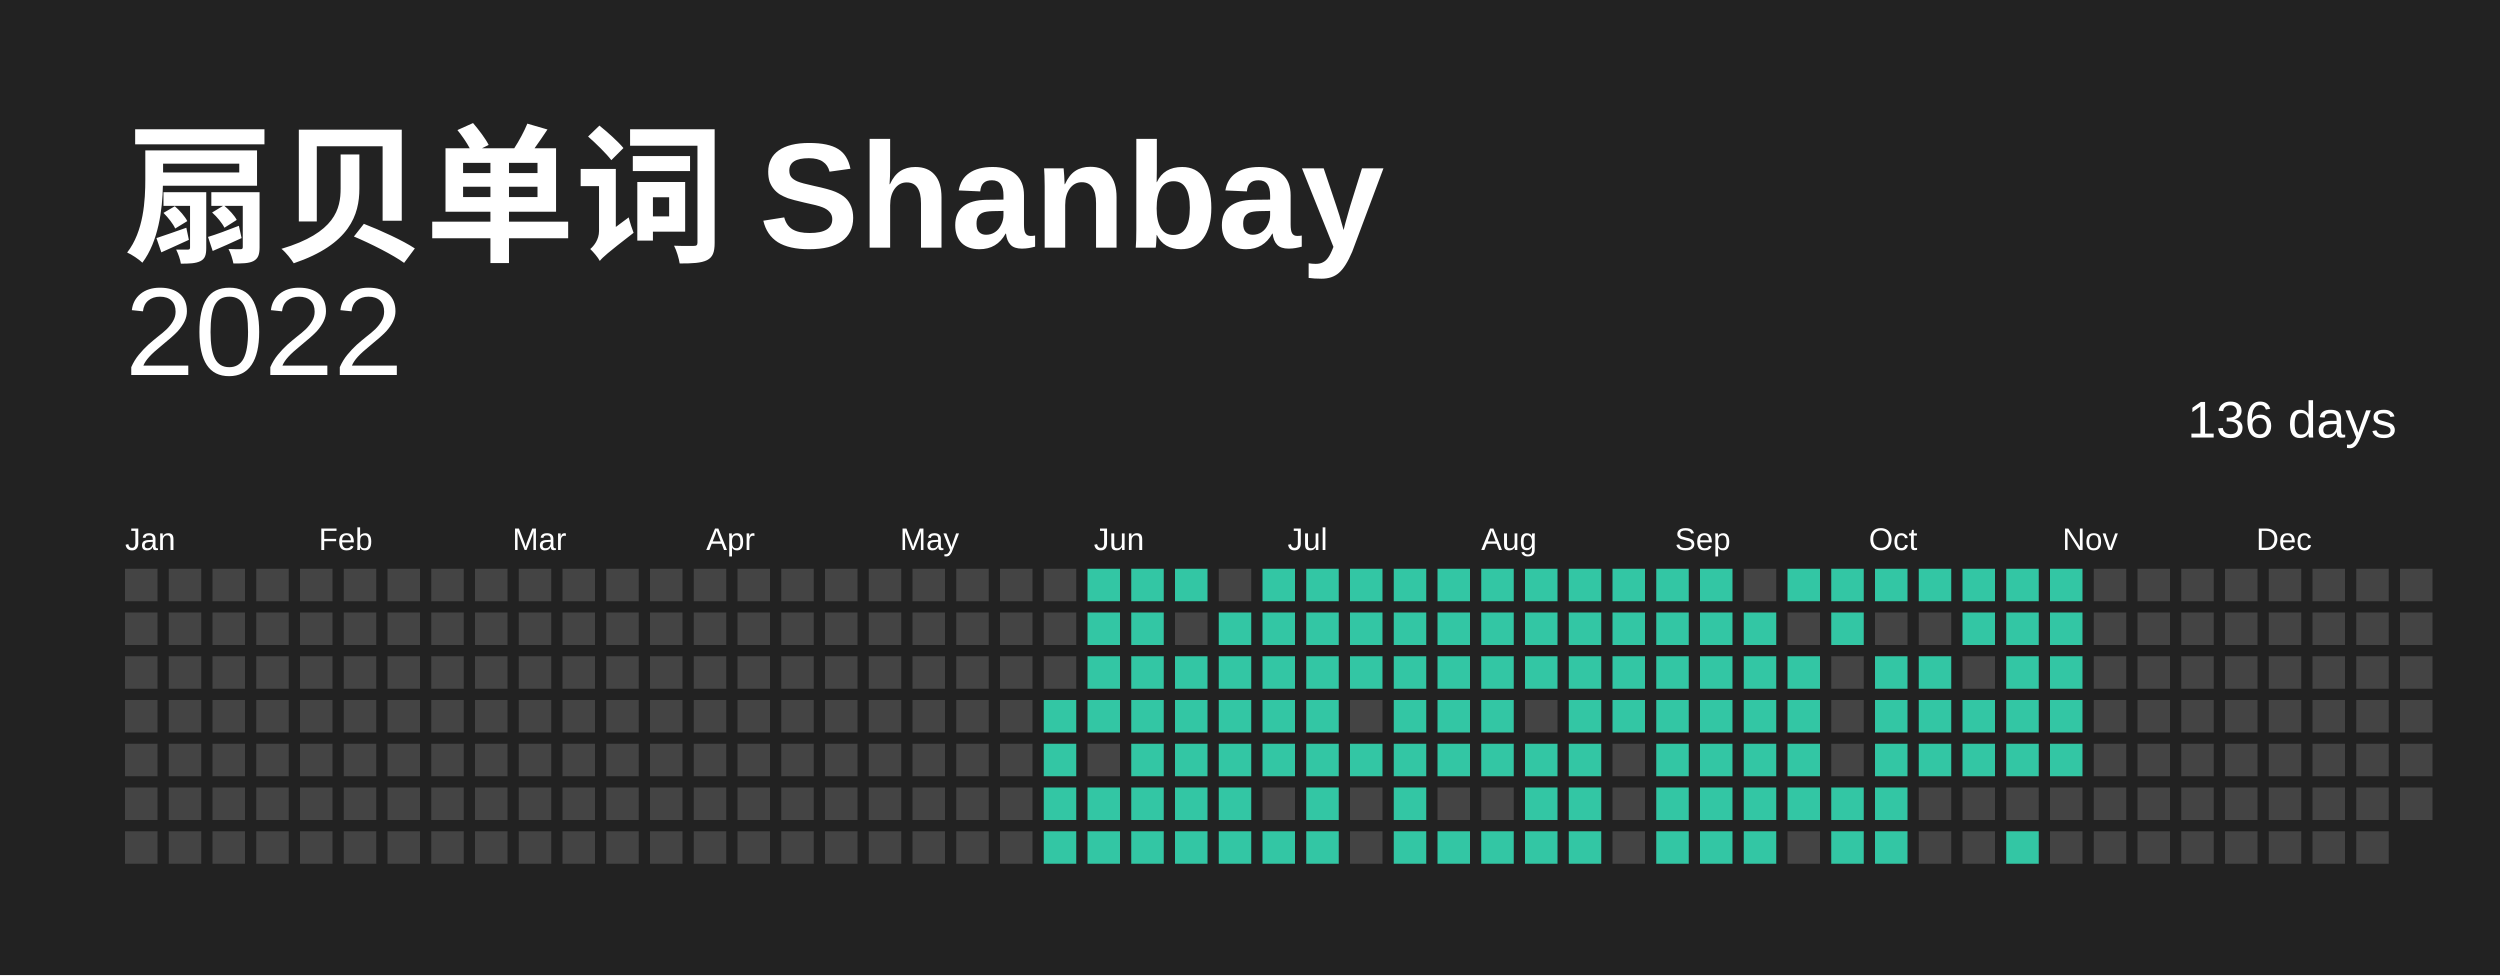
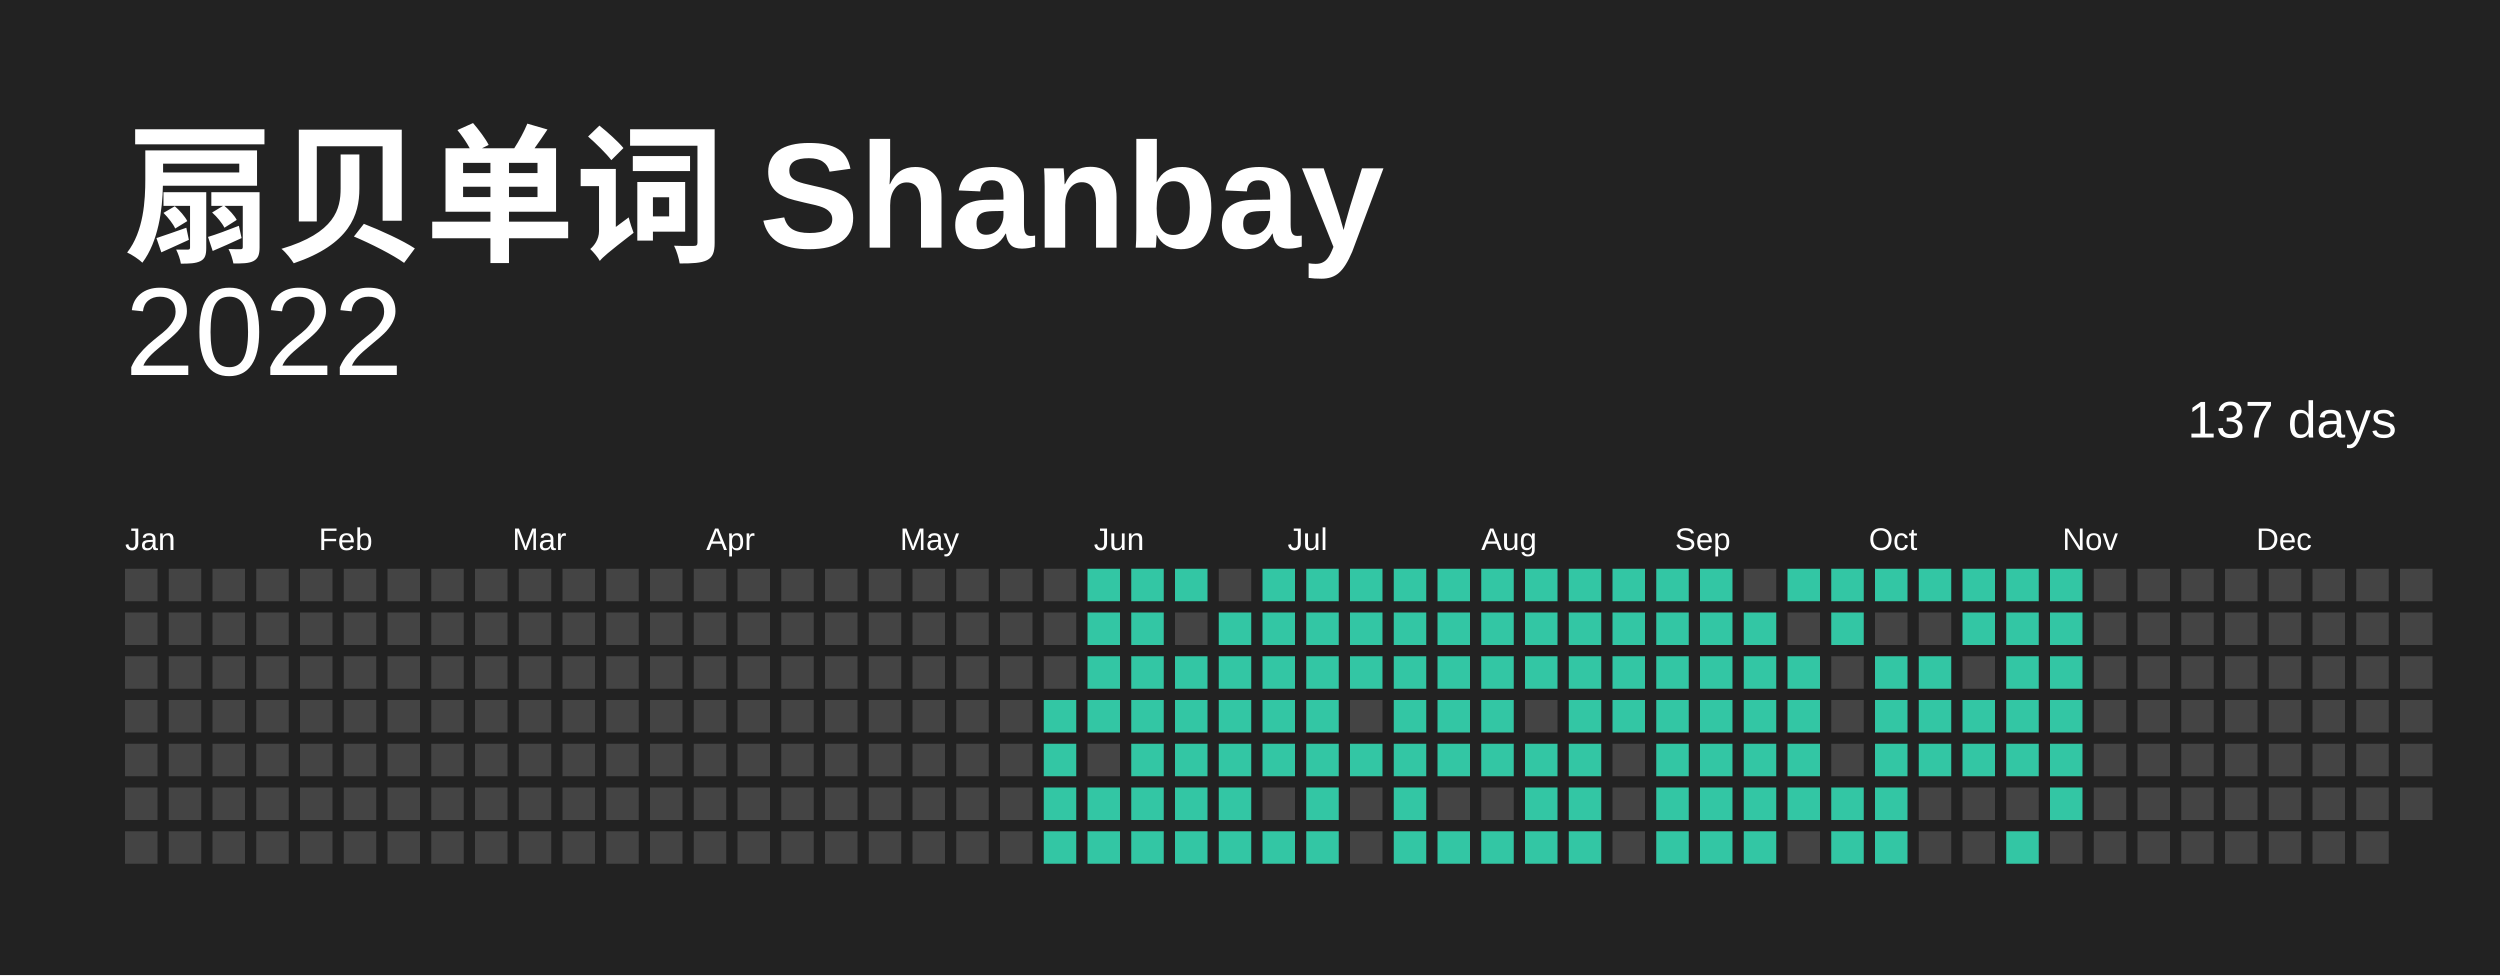
<svg xmlns="http://www.w3.org/2000/svg" baseProfile="full" height="78mm" version="1.1" viewBox="0,0,200,78" width="200mm">
  <defs />
  <rect fill="#222222" height="78" width="200" x="0" y="0" />
  <text fill="#FFFFFF" style="font-size:12px; font-family:Arial; font-weight:bold;" x="10" y="20"> 扇贝单词 Shanbay</text>
  <text alignment-baseline="hanging" fill="#FFFFFF" style="font-size:10.0px; font-family:Arial;" x="10" y="30">2022</text>
-   <text alignment-baseline="hanging" fill="#FFFFFF" style="font-size:4.125px; font-family:Arial;" x="175" y="35">136 days</text>
+   <text alignment-baseline="hanging" fill="#FFFFFF" style="font-size:4.125px; font-family:Arial;" x="175" y="35">137 days</text>
  <text fill="#FFFFFF" style="font-size:2.5px; font-family:Arial" x="10.0" y="44">Jan</text>
  <text fill="#FFFFFF" style="font-size:2.5px; font-family:Arial" x="25.5" y="44">Feb</text>
  <text fill="#FFFFFF" style="font-size:2.5px; font-family:Arial" x="41.0" y="44">Mar</text>
  <text fill="#FFFFFF" style="font-size:2.5px; font-family:Arial" x="56.5" y="44">Apr</text>
  <text fill="#FFFFFF" style="font-size:2.5px; font-family:Arial" x="72.0" y="44">May</text>
  <text fill="#FFFFFF" style="font-size:2.5px; font-family:Arial" x="87.5" y="44">Jun</text>
  <text fill="#FFFFFF" style="font-size:2.5px; font-family:Arial" x="103.0" y="44">Jul</text>
  <text fill="#FFFFFF" style="font-size:2.5px; font-family:Arial" x="118.5" y="44">Aug</text>
  <text fill="#FFFFFF" style="font-size:2.5px; font-family:Arial" x="134.0" y="44">Sep</text>
  <text fill="#FFFFFF" style="font-size:2.5px; font-family:Arial" x="149.5" y="44">Oct</text>
  <text fill="#FFFFFF" style="font-size:2.5px; font-family:Arial" x="165.0" y="44">Nov</text>
  <text fill="#FFFFFF" style="font-size:2.5px; font-family:Arial" x="180.5" y="44">Dec</text>
  <rect fill="#444444" height="2.6" width="2.6" x="10.0" y="45.5" />
  <rect fill="#444444" height="2.6" width="2.6" x="10.0" y="49.0" />
  <rect fill="#444444" height="2.6" width="2.6" x="10.0" y="52.5" />
  <rect fill="#444444" height="2.6" width="2.6" x="10.0" y="56.0" />
  <rect fill="#444444" height="2.6" width="2.6" x="10.0" y="59.5" />
  <rect fill="#444444" height="2.6" width="2.6" x="10.0" y="63.0" />
  <rect fill="#444444" height="2.6" width="2.6" x="10.0" y="66.5" />
  <rect fill="#444444" height="2.6" width="2.6" x="13.5" y="45.5" />
  <rect fill="#444444" height="2.6" width="2.6" x="13.5" y="49.0" />
  <rect fill="#444444" height="2.6" width="2.6" x="13.5" y="52.5" />
  <rect fill="#444444" height="2.6" width="2.6" x="13.5" y="56.0" />
  <rect fill="#444444" height="2.6" width="2.6" x="13.5" y="59.5" />
  <rect fill="#444444" height="2.6" width="2.6" x="13.5" y="63.0" />
  <rect fill="#444444" height="2.6" width="2.6" x="13.5" y="66.5" />
  <rect fill="#444444" height="2.6" width="2.6" x="17.0" y="45.5" />
  <rect fill="#444444" height="2.6" width="2.6" x="17.0" y="49.0" />
  <rect fill="#444444" height="2.6" width="2.6" x="17.0" y="52.5" />
  <rect fill="#444444" height="2.6" width="2.6" x="17.0" y="56.0" />
  <rect fill="#444444" height="2.6" width="2.6" x="17.0" y="59.5" />
  <rect fill="#444444" height="2.6" width="2.6" x="17.0" y="63.0" />
  <rect fill="#444444" height="2.6" width="2.6" x="17.0" y="66.5" />
  <rect fill="#444444" height="2.6" width="2.6" x="20.5" y="45.5" />
  <rect fill="#444444" height="2.6" width="2.6" x="20.5" y="49.0" />
  <rect fill="#444444" height="2.6" width="2.6" x="20.5" y="52.5" />
  <rect fill="#444444" height="2.6" width="2.6" x="20.5" y="56.0" />
  <rect fill="#444444" height="2.6" width="2.6" x="20.5" y="59.5" />
  <rect fill="#444444" height="2.6" width="2.6" x="20.5" y="63.0" />
  <rect fill="#444444" height="2.6" width="2.6" x="20.5" y="66.5" />
  <rect fill="#444444" height="2.6" width="2.6" x="24.0" y="45.5" />
  <rect fill="#444444" height="2.6" width="2.6" x="24.0" y="49.0" />
  <rect fill="#444444" height="2.6" width="2.6" x="24.0" y="52.5" />
  <rect fill="#444444" height="2.6" width="2.6" x="24.0" y="56.0" />
  <rect fill="#444444" height="2.6" width="2.6" x="24.0" y="59.5" />
  <rect fill="#444444" height="2.6" width="2.6" x="24.0" y="63.0" />
  <rect fill="#444444" height="2.6" width="2.6" x="24.0" y="66.5" />
  <rect fill="#444444" height="2.6" width="2.6" x="27.5" y="45.5" />
  <rect fill="#444444" height="2.6" width="2.6" x="27.5" y="49.0" />
  <rect fill="#444444" height="2.6" width="2.6" x="27.5" y="52.5" />
  <rect fill="#444444" height="2.6" width="2.6" x="27.5" y="56.0" />
  <rect fill="#444444" height="2.6" width="2.6" x="27.5" y="59.5" />
  <rect fill="#444444" height="2.6" width="2.6" x="27.5" y="63.0" />
  <rect fill="#444444" height="2.6" width="2.6" x="27.5" y="66.5" />
  <rect fill="#444444" height="2.6" width="2.6" x="31.0" y="45.5" />
  <rect fill="#444444" height="2.6" width="2.6" x="31.0" y="49.0" />
  <rect fill="#444444" height="2.6" width="2.6" x="31.0" y="52.5" />
  <rect fill="#444444" height="2.6" width="2.6" x="31.0" y="56.0" />
  <rect fill="#444444" height="2.6" width="2.6" x="31.0" y="59.5" />
  <rect fill="#444444" height="2.6" width="2.6" x="31.0" y="63.0" />
  <rect fill="#444444" height="2.6" width="2.6" x="31.0" y="66.5" />
  <rect fill="#444444" height="2.6" width="2.6" x="34.5" y="45.5" />
  <rect fill="#444444" height="2.6" width="2.6" x="34.5" y="49.0" />
  <rect fill="#444444" height="2.6" width="2.6" x="34.5" y="52.5" />
  <rect fill="#444444" height="2.6" width="2.6" x="34.5" y="56.0" />
  <rect fill="#444444" height="2.6" width="2.6" x="34.5" y="59.5" />
  <rect fill="#444444" height="2.6" width="2.6" x="34.5" y="63.0" />
  <rect fill="#444444" height="2.6" width="2.6" x="34.5" y="66.5" />
  <rect fill="#444444" height="2.6" width="2.6" x="38.0" y="45.5" />
  <rect fill="#444444" height="2.6" width="2.6" x="38.0" y="49.0" />
  <rect fill="#444444" height="2.6" width="2.6" x="38.0" y="52.5" />
  <rect fill="#444444" height="2.6" width="2.6" x="38.0" y="56.0" />
  <rect fill="#444444" height="2.6" width="2.6" x="38.0" y="59.5" />
  <rect fill="#444444" height="2.6" width="2.6" x="38.0" y="63.0" />
  <rect fill="#444444" height="2.6" width="2.6" x="38.0" y="66.5" />
  <rect fill="#444444" height="2.6" width="2.6" x="41.5" y="45.5" />
  <rect fill="#444444" height="2.6" width="2.6" x="41.5" y="49.0" />
  <rect fill="#444444" height="2.6" width="2.6" x="41.5" y="52.5" />
  <rect fill="#444444" height="2.6" width="2.6" x="41.5" y="56.0" />
  <rect fill="#444444" height="2.6" width="2.6" x="41.5" y="59.5" />
  <rect fill="#444444" height="2.6" width="2.6" x="41.5" y="63.0" />
  <rect fill="#444444" height="2.6" width="2.6" x="41.5" y="66.5" />
  <rect fill="#444444" height="2.6" width="2.6" x="45.0" y="45.5" />
  <rect fill="#444444" height="2.6" width="2.6" x="45.0" y="49.0" />
  <rect fill="#444444" height="2.6" width="2.6" x="45.0" y="52.5" />
  <rect fill="#444444" height="2.6" width="2.6" x="45.0" y="56.0" />
  <rect fill="#444444" height="2.6" width="2.6" x="45.0" y="59.5" />
  <rect fill="#444444" height="2.6" width="2.6" x="45.0" y="63.0" />
  <rect fill="#444444" height="2.6" width="2.6" x="45.0" y="66.5" />
  <rect fill="#444444" height="2.6" width="2.6" x="48.5" y="45.5" />
  <rect fill="#444444" height="2.6" width="2.6" x="48.5" y="49.0" />
  <rect fill="#444444" height="2.6" width="2.6" x="48.5" y="52.5" />
  <rect fill="#444444" height="2.6" width="2.6" x="48.5" y="56.0" />
  <rect fill="#444444" height="2.6" width="2.6" x="48.5" y="59.5" />
  <rect fill="#444444" height="2.6" width="2.6" x="48.5" y="63.0" />
  <rect fill="#444444" height="2.6" width="2.6" x="48.5" y="66.5" />
  <rect fill="#444444" height="2.6" width="2.6" x="52.0" y="45.5" />
  <rect fill="#444444" height="2.6" width="2.6" x="52.0" y="49.0" />
  <rect fill="#444444" height="2.6" width="2.6" x="52.0" y="52.5" />
  <rect fill="#444444" height="2.6" width="2.6" x="52.0" y="56.0" />
  <rect fill="#444444" height="2.6" width="2.6" x="52.0" y="59.5" />
  <rect fill="#444444" height="2.6" width="2.6" x="52.0" y="63.0" />
  <rect fill="#444444" height="2.6" width="2.6" x="52.0" y="66.5" />
  <rect fill="#444444" height="2.6" width="2.6" x="55.5" y="45.5" />
  <rect fill="#444444" height="2.6" width="2.6" x="55.5" y="49.0" />
  <rect fill="#444444" height="2.6" width="2.6" x="55.5" y="52.5" />
  <rect fill="#444444" height="2.6" width="2.6" x="55.5" y="56.0" />
  <rect fill="#444444" height="2.6" width="2.6" x="55.5" y="59.5" />
  <rect fill="#444444" height="2.6" width="2.6" x="55.5" y="63.0" />
  <rect fill="#444444" height="2.6" width="2.6" x="55.5" y="66.5" />
  <rect fill="#444444" height="2.6" width="2.6" x="59.0" y="45.5" />
  <rect fill="#444444" height="2.6" width="2.6" x="59.0" y="49.0" />
  <rect fill="#444444" height="2.6" width="2.6" x="59.0" y="52.5" />
  <rect fill="#444444" height="2.6" width="2.6" x="59.0" y="56.0" />
  <rect fill="#444444" height="2.6" width="2.6" x="59.0" y="59.5" />
  <rect fill="#444444" height="2.6" width="2.6" x="59.0" y="63.0" />
  <rect fill="#444444" height="2.6" width="2.6" x="59.0" y="66.5" />
  <rect fill="#444444" height="2.6" width="2.6" x="62.5" y="45.5" />
  <rect fill="#444444" height="2.6" width="2.6" x="62.5" y="49.0" />
  <rect fill="#444444" height="2.6" width="2.6" x="62.5" y="52.5" />
  <rect fill="#444444" height="2.6" width="2.6" x="62.5" y="56.0" />
  <rect fill="#444444" height="2.6" width="2.6" x="62.5" y="59.5" />
  <rect fill="#444444" height="2.6" width="2.6" x="62.5" y="63.0" />
  <rect fill="#444444" height="2.6" width="2.6" x="62.5" y="66.5" />
  <rect fill="#444444" height="2.6" width="2.6" x="66.0" y="45.5" />
  <rect fill="#444444" height="2.6" width="2.6" x="66.0" y="49.0" />
  <rect fill="#444444" height="2.6" width="2.6" x="66.0" y="52.5" />
  <rect fill="#444444" height="2.6" width="2.6" x="66.0" y="56.0" />
  <rect fill="#444444" height="2.6" width="2.6" x="66.0" y="59.5" />
  <rect fill="#444444" height="2.6" width="2.6" x="66.0" y="63.0" />
  <rect fill="#444444" height="2.6" width="2.6" x="66.0" y="66.5" />
  <rect fill="#444444" height="2.6" width="2.6" x="69.5" y="45.5" />
  <rect fill="#444444" height="2.6" width="2.6" x="69.5" y="49.0" />
  <rect fill="#444444" height="2.6" width="2.6" x="69.5" y="52.5" />
  <rect fill="#444444" height="2.6" width="2.6" x="69.5" y="56.0" />
  <rect fill="#444444" height="2.6" width="2.6" x="69.5" y="59.5" />
  <rect fill="#444444" height="2.6" width="2.6" x="69.5" y="63.0" />
  <rect fill="#444444" height="2.6" width="2.6" x="69.5" y="66.5" />
  <rect fill="#444444" height="2.6" width="2.6" x="73.0" y="45.5" />
  <rect fill="#444444" height="2.6" width="2.6" x="73.0" y="49.0" />
  <rect fill="#444444" height="2.6" width="2.6" x="73.0" y="52.5" />
  <rect fill="#444444" height="2.6" width="2.6" x="73.0" y="56.0" />
  <rect fill="#444444" height="2.6" width="2.6" x="73.0" y="59.5" />
  <rect fill="#444444" height="2.6" width="2.6" x="73.0" y="63.0" />
  <rect fill="#444444" height="2.6" width="2.6" x="73.0" y="66.5" />
  <rect fill="#444444" height="2.6" width="2.6" x="76.5" y="45.5" />
  <rect fill="#444444" height="2.6" width="2.6" x="76.5" y="49.0" />
  <rect fill="#444444" height="2.6" width="2.6" x="76.5" y="52.5" />
  <rect fill="#444444" height="2.6" width="2.6" x="76.5" y="56.0" />
  <rect fill="#444444" height="2.6" width="2.6" x="76.5" y="59.5" />
  <rect fill="#444444" height="2.6" width="2.6" x="76.5" y="63.0" />
  <rect fill="#444444" height="2.6" width="2.6" x="76.5" y="66.5" />
  <rect fill="#444444" height="2.6" width="2.6" x="80.0" y="45.5" />
  <rect fill="#444444" height="2.6" width="2.6" x="80.0" y="49.0" />
  <rect fill="#444444" height="2.6" width="2.6" x="80.0" y="52.5" />
  <rect fill="#444444" height="2.6" width="2.6" x="80.0" y="56.0" />
  <rect fill="#444444" height="2.6" width="2.6" x="80.0" y="59.5" />
  <rect fill="#444444" height="2.6" width="2.6" x="80.0" y="63.0" />
  <rect fill="#444444" height="2.6" width="2.6" x="80.0" y="66.5" />
  <rect fill="#444444" height="2.6" width="2.6" x="83.5" y="45.5" />
  <rect fill="#444444" height="2.6" width="2.6" x="83.5" y="49.0" />
  <rect fill="#444444" height="2.6" width="2.6" x="83.5" y="52.5" />
  <rect fill="#33C6A4" height="2.6" width="2.6" x="83.5" y="56.0" />
  <rect fill="#33C6A4" height="2.6" width="2.6" x="83.5" y="59.5" />
  <rect fill="#33C6A4" height="2.6" width="2.6" x="83.5" y="63.0" />
  <rect fill="#33C6A4" height="2.6" width="2.6" x="83.5" y="66.5" />
  <rect fill="#33C6A4" height="2.6" width="2.6" x="87.0" y="45.5" />
  <rect fill="#33C6A4" height="2.6" width="2.6" x="87.0" y="49.0" />
  <rect fill="#33C6A4" height="2.6" width="2.6" x="87.0" y="52.5" />
  <rect fill="#33C6A4" height="2.6" width="2.6" x="87.0" y="56.0" />
  <rect fill="#444444" height="2.6" width="2.6" x="87.0" y="59.5" />
  <rect fill="#33C6A4" height="2.6" width="2.6" x="87.0" y="63.0" />
  <rect fill="#33C6A4" height="2.6" width="2.6" x="87.0" y="66.5" />
  <rect fill="#33C6A4" height="2.6" width="2.6" x="90.5" y="45.5" />
  <rect fill="#33C6A4" height="2.6" width="2.6" x="90.5" y="49.0" />
  <rect fill="#33C6A4" height="2.6" width="2.6" x="90.5" y="52.5" />
  <rect fill="#33C6A4" height="2.6" width="2.6" x="90.5" y="56.0" />
  <rect fill="#33C6A4" height="2.6" width="2.6" x="90.5" y="59.5" />
  <rect fill="#33C6A4" height="2.6" width="2.6" x="90.5" y="63.0" />
  <rect fill="#33C6A4" height="2.6" width="2.6" x="90.5" y="66.5" />
  <rect fill="#33C6A4" height="2.6" width="2.6" x="94.0" y="45.5" />
  <rect fill="#444444" height="2.6" width="2.6" x="94.0" y="49.0" />
  <rect fill="#33C6A4" height="2.6" width="2.6" x="94.0" y="52.5" />
  <rect fill="#33C6A4" height="2.6" width="2.6" x="94.0" y="56.0" />
  <rect fill="#33C6A4" height="2.6" width="2.6" x="94.0" y="59.5" />
  <rect fill="#33C6A4" height="2.6" width="2.6" x="94.0" y="63.0" />
  <rect fill="#33C6A4" height="2.6" width="2.6" x="94.0" y="66.5" />
  <rect fill="#444444" height="2.6" width="2.6" x="97.5" y="45.5" />
  <rect fill="#33C6A4" height="2.6" width="2.6" x="97.5" y="49.0" />
  <rect fill="#33C6A4" height="2.6" width="2.6" x="97.5" y="52.5" />
  <rect fill="#33C6A4" height="2.6" width="2.6" x="97.5" y="56.0" />
  <rect fill="#33C6A4" height="2.6" width="2.6" x="97.5" y="59.5" />
  <rect fill="#33C6A4" height="2.6" width="2.6" x="97.5" y="63.0" />
  <rect fill="#33C6A4" height="2.6" width="2.6" x="97.5" y="66.5" />
  <rect fill="#33C6A4" height="2.6" width="2.6" x="101.0" y="45.5" />
  <rect fill="#33C6A4" height="2.6" width="2.6" x="101.0" y="49.0" />
  <rect fill="#33C6A4" height="2.6" width="2.6" x="101.0" y="52.5" />
  <rect fill="#33C6A4" height="2.6" width="2.6" x="101.0" y="56.0" />
  <rect fill="#33C6A4" height="2.6" width="2.6" x="101.0" y="59.5" />
  <rect fill="#444444" height="2.6" width="2.6" x="101.0" y="63.0" />
  <rect fill="#33C6A4" height="2.6" width="2.6" x="101.0" y="66.5" />
  <rect fill="#33C6A4" height="2.6" width="2.6" x="104.5" y="45.5" />
  <rect fill="#33C6A4" height="2.6" width="2.6" x="104.5" y="49.0" />
  <rect fill="#33C6A4" height="2.6" width="2.6" x="104.5" y="52.5" />
  <rect fill="#33C6A4" height="2.6" width="2.6" x="104.5" y="56.0" />
  <rect fill="#33C6A4" height="2.6" width="2.6" x="104.5" y="59.5" />
  <rect fill="#33C6A4" height="2.6" width="2.6" x="104.5" y="63.0" />
  <rect fill="#33C6A4" height="2.6" width="2.6" x="104.5" y="66.5" />
  <rect fill="#33C6A4" height="2.6" width="2.6" x="108.0" y="45.5" />
  <rect fill="#33C6A4" height="2.6" width="2.6" x="108.0" y="49.0" />
  <rect fill="#33C6A4" height="2.6" width="2.6" x="108.0" y="52.5" />
  <rect fill="#444444" height="2.6" width="2.6" x="108.0" y="56.0" />
  <rect fill="#33C6A4" height="2.6" width="2.6" x="108.0" y="59.5" />
  <rect fill="#444444" height="2.6" width="2.6" x="108.0" y="63.0" />
  <rect fill="#444444" height="2.6" width="2.6" x="108.0" y="66.5" />
  <rect fill="#33C6A4" height="2.6" width="2.6" x="111.5" y="45.5" />
  <rect fill="#33C6A4" height="2.6" width="2.6" x="111.5" y="49.0" />
  <rect fill="#33C6A4" height="2.6" width="2.6" x="111.5" y="52.5" />
  <rect fill="#33C6A4" height="2.6" width="2.6" x="111.5" y="56.0" />
  <rect fill="#33C6A4" height="2.6" width="2.6" x="111.5" y="59.5" />
  <rect fill="#33C6A4" height="2.6" width="2.6" x="111.5" y="63.0" />
  <rect fill="#33C6A4" height="2.6" width="2.6" x="111.5" y="66.5" />
  <rect fill="#33C6A4" height="2.6" width="2.6" x="115.0" y="45.5" />
  <rect fill="#33C6A4" height="2.6" width="2.6" x="115.0" y="49.0" />
  <rect fill="#33C6A4" height="2.6" width="2.6" x="115.0" y="52.5" />
  <rect fill="#33C6A4" height="2.6" width="2.6" x="115.0" y="56.0" />
  <rect fill="#33C6A4" height="2.6" width="2.6" x="115.0" y="59.5" />
  <rect fill="#444444" height="2.6" width="2.6" x="115.0" y="63.0" />
  <rect fill="#33C6A4" height="2.6" width="2.6" x="115.0" y="66.5" />
  <rect fill="#33C6A4" height="2.6" width="2.6" x="118.5" y="45.5" />
  <rect fill="#33C6A4" height="2.6" width="2.6" x="118.5" y="49.0" />
  <rect fill="#33C6A4" height="2.6" width="2.6" x="118.5" y="52.5" />
  <rect fill="#33C6A4" height="2.6" width="2.6" x="118.5" y="56.0" />
  <rect fill="#33C6A4" height="2.6" width="2.6" x="118.5" y="59.5" />
  <rect fill="#444444" height="2.6" width="2.6" x="118.5" y="63.0" />
  <rect fill="#33C6A4" height="2.6" width="2.6" x="118.5" y="66.5" />
  <rect fill="#33C6A4" height="2.6" width="2.6" x="122.0" y="45.5" />
  <rect fill="#33C6A4" height="2.6" width="2.6" x="122.0" y="49.0" />
  <rect fill="#33C6A4" height="2.6" width="2.6" x="122.0" y="52.5" />
  <rect fill="#444444" height="2.6" width="2.6" x="122.0" y="56.0" />
  <rect fill="#33C6A4" height="2.6" width="2.6" x="122.0" y="59.5" />
  <rect fill="#33C6A4" height="2.6" width="2.6" x="122.0" y="63.0" />
  <rect fill="#33C6A4" height="2.6" width="2.6" x="122.0" y="66.5" />
  <rect fill="#33C6A4" height="2.6" width="2.6" x="125.5" y="45.5" />
  <rect fill="#33C6A4" height="2.6" width="2.6" x="125.5" y="49.0" />
  <rect fill="#33C6A4" height="2.6" width="2.6" x="125.5" y="52.5" />
  <rect fill="#33C6A4" height="2.6" width="2.6" x="125.5" y="56.0" />
  <rect fill="#33C6A4" height="2.6" width="2.6" x="125.5" y="59.5" />
  <rect fill="#33C6A4" height="2.6" width="2.6" x="125.5" y="63.0" />
  <rect fill="#33C6A4" height="2.6" width="2.6" x="125.5" y="66.5" />
  <rect fill="#33C6A4" height="2.6" width="2.6" x="129.0" y="45.5" />
  <rect fill="#33C6A4" height="2.6" width="2.6" x="129.0" y="49.0" />
  <rect fill="#33C6A4" height="2.6" width="2.6" x="129.0" y="52.5" />
  <rect fill="#33C6A4" height="2.6" width="2.6" x="129.0" y="56.0" />
  <rect fill="#444444" height="2.6" width="2.6" x="129.0" y="59.5" />
  <rect fill="#444444" height="2.6" width="2.6" x="129.0" y="63.0" />
  <rect fill="#444444" height="2.6" width="2.6" x="129.0" y="66.5" />
  <rect fill="#33C6A4" height="2.6" width="2.6" x="132.5" y="45.5" />
  <rect fill="#33C6A4" height="2.6" width="2.6" x="132.5" y="49.0" />
  <rect fill="#33C6A4" height="2.6" width="2.6" x="132.5" y="52.5" />
  <rect fill="#33C6A4" height="2.6" width="2.6" x="132.5" y="56.0" />
  <rect fill="#33C6A4" height="2.6" width="2.6" x="132.5" y="59.5" />
  <rect fill="#33C6A4" height="2.6" width="2.6" x="132.5" y="63.0" />
  <rect fill="#33C6A4" height="2.6" width="2.6" x="132.5" y="66.5" />
  <rect fill="#33C6A4" height="2.6" width="2.6" x="136.0" y="45.5" />
  <rect fill="#33C6A4" height="2.6" width="2.6" x="136.0" y="49.0" />
  <rect fill="#33C6A4" height="2.6" width="2.6" x="136.0" y="52.5" />
  <rect fill="#33C6A4" height="2.6" width="2.6" x="136.0" y="56.0" />
  <rect fill="#33C6A4" height="2.6" width="2.6" x="136.0" y="59.5" />
  <rect fill="#33C6A4" height="2.6" width="2.6" x="136.0" y="63.0" />
  <rect fill="#33C6A4" height="2.6" width="2.6" x="136.0" y="66.5" />
  <rect fill="#444444" height="2.6" width="2.6" x="139.5" y="45.5" />
  <rect fill="#33C6A4" height="2.6" width="2.6" x="139.5" y="49.0" />
  <rect fill="#33C6A4" height="2.6" width="2.6" x="139.5" y="52.5" />
  <rect fill="#33C6A4" height="2.6" width="2.6" x="139.5" y="56.0" />
  <rect fill="#33C6A4" height="2.6" width="2.6" x="139.5" y="59.5" />
  <rect fill="#33C6A4" height="2.6" width="2.6" x="139.5" y="63.0" />
  <rect fill="#33C6A4" height="2.6" width="2.6" x="139.5" y="66.5" />
  <rect fill="#33C6A4" height="2.6" width="2.6" x="143.0" y="45.5" />
  <rect fill="#444444" height="2.6" width="2.6" x="143.0" y="49.0" />
  <rect fill="#33C6A4" height="2.6" width="2.6" x="143.0" y="52.5" />
  <rect fill="#33C6A4" height="2.6" width="2.6" x="143.0" y="56.0" />
  <rect fill="#33C6A4" height="2.6" width="2.6" x="143.0" y="59.5" />
  <rect fill="#33C6A4" height="2.6" width="2.6" x="143.0" y="63.0" />
  <rect fill="#444444" height="2.6" width="2.6" x="143.0" y="66.5" />
  <rect fill="#33C6A4" height="2.6" width="2.6" x="146.5" y="45.5" />
  <rect fill="#33C6A4" height="2.6" width="2.6" x="146.5" y="49.0" />
  <rect fill="#444444" height="2.6" width="2.6" x="146.5" y="52.5" />
  <rect fill="#444444" height="2.6" width="2.6" x="146.5" y="56.0" />
  <rect fill="#444444" height="2.6" width="2.6" x="146.5" y="59.5" />
  <rect fill="#33C6A4" height="2.6" width="2.6" x="146.5" y="63.0" />
  <rect fill="#33C6A4" height="2.6" width="2.6" x="146.5" y="66.5" />
  <rect fill="#33C6A4" height="2.6" width="2.6" x="150.0" y="45.5" />
  <rect fill="#444444" height="2.6" width="2.6" x="150.0" y="49.0" />
  <rect fill="#33C6A4" height="2.6" width="2.6" x="150.0" y="52.5" />
  <rect fill="#33C6A4" height="2.6" width="2.6" x="150.0" y="56.0" />
  <rect fill="#33C6A4" height="2.6" width="2.6" x="150.0" y="59.5" />
  <rect fill="#33C6A4" height="2.6" width="2.6" x="150.0" y="63.0" />
  <rect fill="#33C6A4" height="2.6" width="2.6" x="150.0" y="66.5" />
  <rect fill="#33C6A4" height="2.6" width="2.6" x="153.5" y="45.5" />
  <rect fill="#444444" height="2.6" width="2.6" x="153.5" y="49.0" />
  <rect fill="#33C6A4" height="2.6" width="2.6" x="153.5" y="52.5" />
  <rect fill="#33C6A4" height="2.6" width="2.6" x="153.5" y="56.0" />
  <rect fill="#33C6A4" height="2.6" width="2.6" x="153.5" y="59.5" />
  <rect fill="#444444" height="2.6" width="2.6" x="153.5" y="63.0" />
  <rect fill="#444444" height="2.6" width="2.6" x="153.5" y="66.5" />
  <rect fill="#33C6A4" height="2.6" width="2.6" x="157.0" y="45.5" />
  <rect fill="#33C6A4" height="2.6" width="2.6" x="157.0" y="49.0" />
  <rect fill="#444444" height="2.6" width="2.6" x="157.0" y="52.5" />
  <rect fill="#33C6A4" height="2.6" width="2.6" x="157.0" y="56.0" />
  <rect fill="#33C6A4" height="2.6" width="2.6" x="157.0" y="59.5" />
  <rect fill="#444444" height="2.6" width="2.6" x="157.0" y="63.0" />
  <rect fill="#444444" height="2.6" width="2.6" x="157.0" y="66.5" />
  <rect fill="#33C6A4" height="2.6" width="2.6" x="160.5" y="45.5" />
  <rect fill="#33C6A4" height="2.6" width="2.6" x="160.5" y="49.0" />
  <rect fill="#33C6A4" height="2.6" width="2.6" x="160.5" y="52.5" />
  <rect fill="#33C6A4" height="2.6" width="2.6" x="160.5" y="56.0" />
  <rect fill="#33C6A4" height="2.6" width="2.6" x="160.5" y="59.5" />
  <rect fill="#444444" height="2.6" width="2.6" x="160.5" y="63.0" />
  <rect fill="#33C6A4" height="2.6" width="2.6" x="160.5" y="66.5" />
  <rect fill="#33C6A4" height="2.6" width="2.6" x="164.0" y="45.5" />
  <rect fill="#33C6A4" height="2.6" width="2.6" x="164.0" y="49.0" />
  <rect fill="#33C6A4" height="2.6" width="2.6" x="164.0" y="52.5" />
  <rect fill="#33C6A4" height="2.6" width="2.6" x="164.0" y="56.0" />
  <rect fill="#33C6A4" height="2.6" width="2.6" x="164.0" y="59.5" />
-   <rect fill="#444444" height="2.6" width="2.6" x="164.0" y="63.0" />
+   <rect fill="#33C6A4" height="2.6" width="2.6" x="164.0" y="63.0" />
  <rect fill="#444444" height="2.6" width="2.6" x="164.0" y="66.5" />
  <rect fill="#444444" height="2.6" width="2.6" x="167.5" y="45.5" />
  <rect fill="#444444" height="2.6" width="2.6" x="167.5" y="49.0" />
  <rect fill="#444444" height="2.6" width="2.6" x="167.5" y="52.5" />
  <rect fill="#444444" height="2.6" width="2.6" x="167.5" y="56.0" />
  <rect fill="#444444" height="2.6" width="2.6" x="167.5" y="59.5" />
  <rect fill="#444444" height="2.6" width="2.6" x="167.5" y="63.0" />
  <rect fill="#444444" height="2.6" width="2.6" x="167.5" y="66.5" />
  <rect fill="#444444" height="2.6" width="2.6" x="171.0" y="45.5" />
  <rect fill="#444444" height="2.6" width="2.6" x="171.0" y="49.0" />
  <rect fill="#444444" height="2.6" width="2.6" x="171.0" y="52.5" />
  <rect fill="#444444" height="2.6" width="2.6" x="171.0" y="56.0" />
  <rect fill="#444444" height="2.6" width="2.6" x="171.0" y="59.5" />
  <rect fill="#444444" height="2.6" width="2.6" x="171.0" y="63.0" />
  <rect fill="#444444" height="2.6" width="2.6" x="171.0" y="66.5" />
  <rect fill="#444444" height="2.6" width="2.6" x="174.5" y="45.5" />
  <rect fill="#444444" height="2.6" width="2.6" x="174.5" y="49.0" />
  <rect fill="#444444" height="2.6" width="2.6" x="174.5" y="52.5" />
  <rect fill="#444444" height="2.6" width="2.6" x="174.5" y="56.0" />
  <rect fill="#444444" height="2.6" width="2.6" x="174.5" y="59.5" />
  <rect fill="#444444" height="2.6" width="2.6" x="174.5" y="63.0" />
  <rect fill="#444444" height="2.6" width="2.6" x="174.5" y="66.5" />
  <rect fill="#444444" height="2.6" width="2.6" x="178.0" y="45.5" />
  <rect fill="#444444" height="2.6" width="2.6" x="178.0" y="49.0" />
  <rect fill="#444444" height="2.6" width="2.6" x="178.0" y="52.5" />
  <rect fill="#444444" height="2.6" width="2.6" x="178.0" y="56.0" />
  <rect fill="#444444" height="2.6" width="2.6" x="178.0" y="59.5" />
  <rect fill="#444444" height="2.6" width="2.6" x="178.0" y="63.0" />
  <rect fill="#444444" height="2.6" width="2.6" x="178.0" y="66.5" />
  <rect fill="#444444" height="2.6" width="2.6" x="181.5" y="45.5" />
  <rect fill="#444444" height="2.6" width="2.6" x="181.5" y="49.0" />
  <rect fill="#444444" height="2.6" width="2.6" x="181.5" y="52.5" />
  <rect fill="#444444" height="2.6" width="2.6" x="181.5" y="56.0" />
  <rect fill="#444444" height="2.6" width="2.6" x="181.5" y="59.5" />
  <rect fill="#444444" height="2.6" width="2.6" x="181.5" y="63.0" />
  <rect fill="#444444" height="2.6" width="2.6" x="181.5" y="66.5" />
  <rect fill="#444444" height="2.6" width="2.6" x="185.0" y="45.5" />
  <rect fill="#444444" height="2.6" width="2.6" x="185.0" y="49.0" />
  <rect fill="#444444" height="2.6" width="2.6" x="185.0" y="52.5" />
  <rect fill="#444444" height="2.6" width="2.6" x="185.0" y="56.0" />
  <rect fill="#444444" height="2.6" width="2.6" x="185.0" y="59.5" />
  <rect fill="#444444" height="2.6" width="2.6" x="185.0" y="63.0" />
  <rect fill="#444444" height="2.6" width="2.6" x="185.0" y="66.5" />
  <rect fill="#444444" height="2.6" width="2.6" x="188.5" y="45.5" />
  <rect fill="#444444" height="2.6" width="2.6" x="188.5" y="49.0" />
  <rect fill="#444444" height="2.6" width="2.6" x="188.5" y="52.5" />
  <rect fill="#444444" height="2.6" width="2.6" x="188.5" y="56.0" />
  <rect fill="#444444" height="2.6" width="2.6" x="188.5" y="59.5" />
  <rect fill="#444444" height="2.6" width="2.6" x="188.5" y="63.0" />
  <rect fill="#444444" height="2.6" width="2.6" x="188.5" y="66.5" />
  <rect fill="#444444" height="2.6" width="2.6" x="192.0" y="45.5" />
  <rect fill="#444444" height="2.6" width="2.6" x="192.0" y="49.0" />
  <rect fill="#444444" height="2.6" width="2.6" x="192.0" y="52.5" />
  <rect fill="#444444" height="2.6" width="2.6" x="192.0" y="56.0" />
  <rect fill="#444444" height="2.6" width="2.6" x="192.0" y="59.5" />
  <rect fill="#444444" height="2.6" width="2.6" x="192.0" y="63.0" />
</svg>
